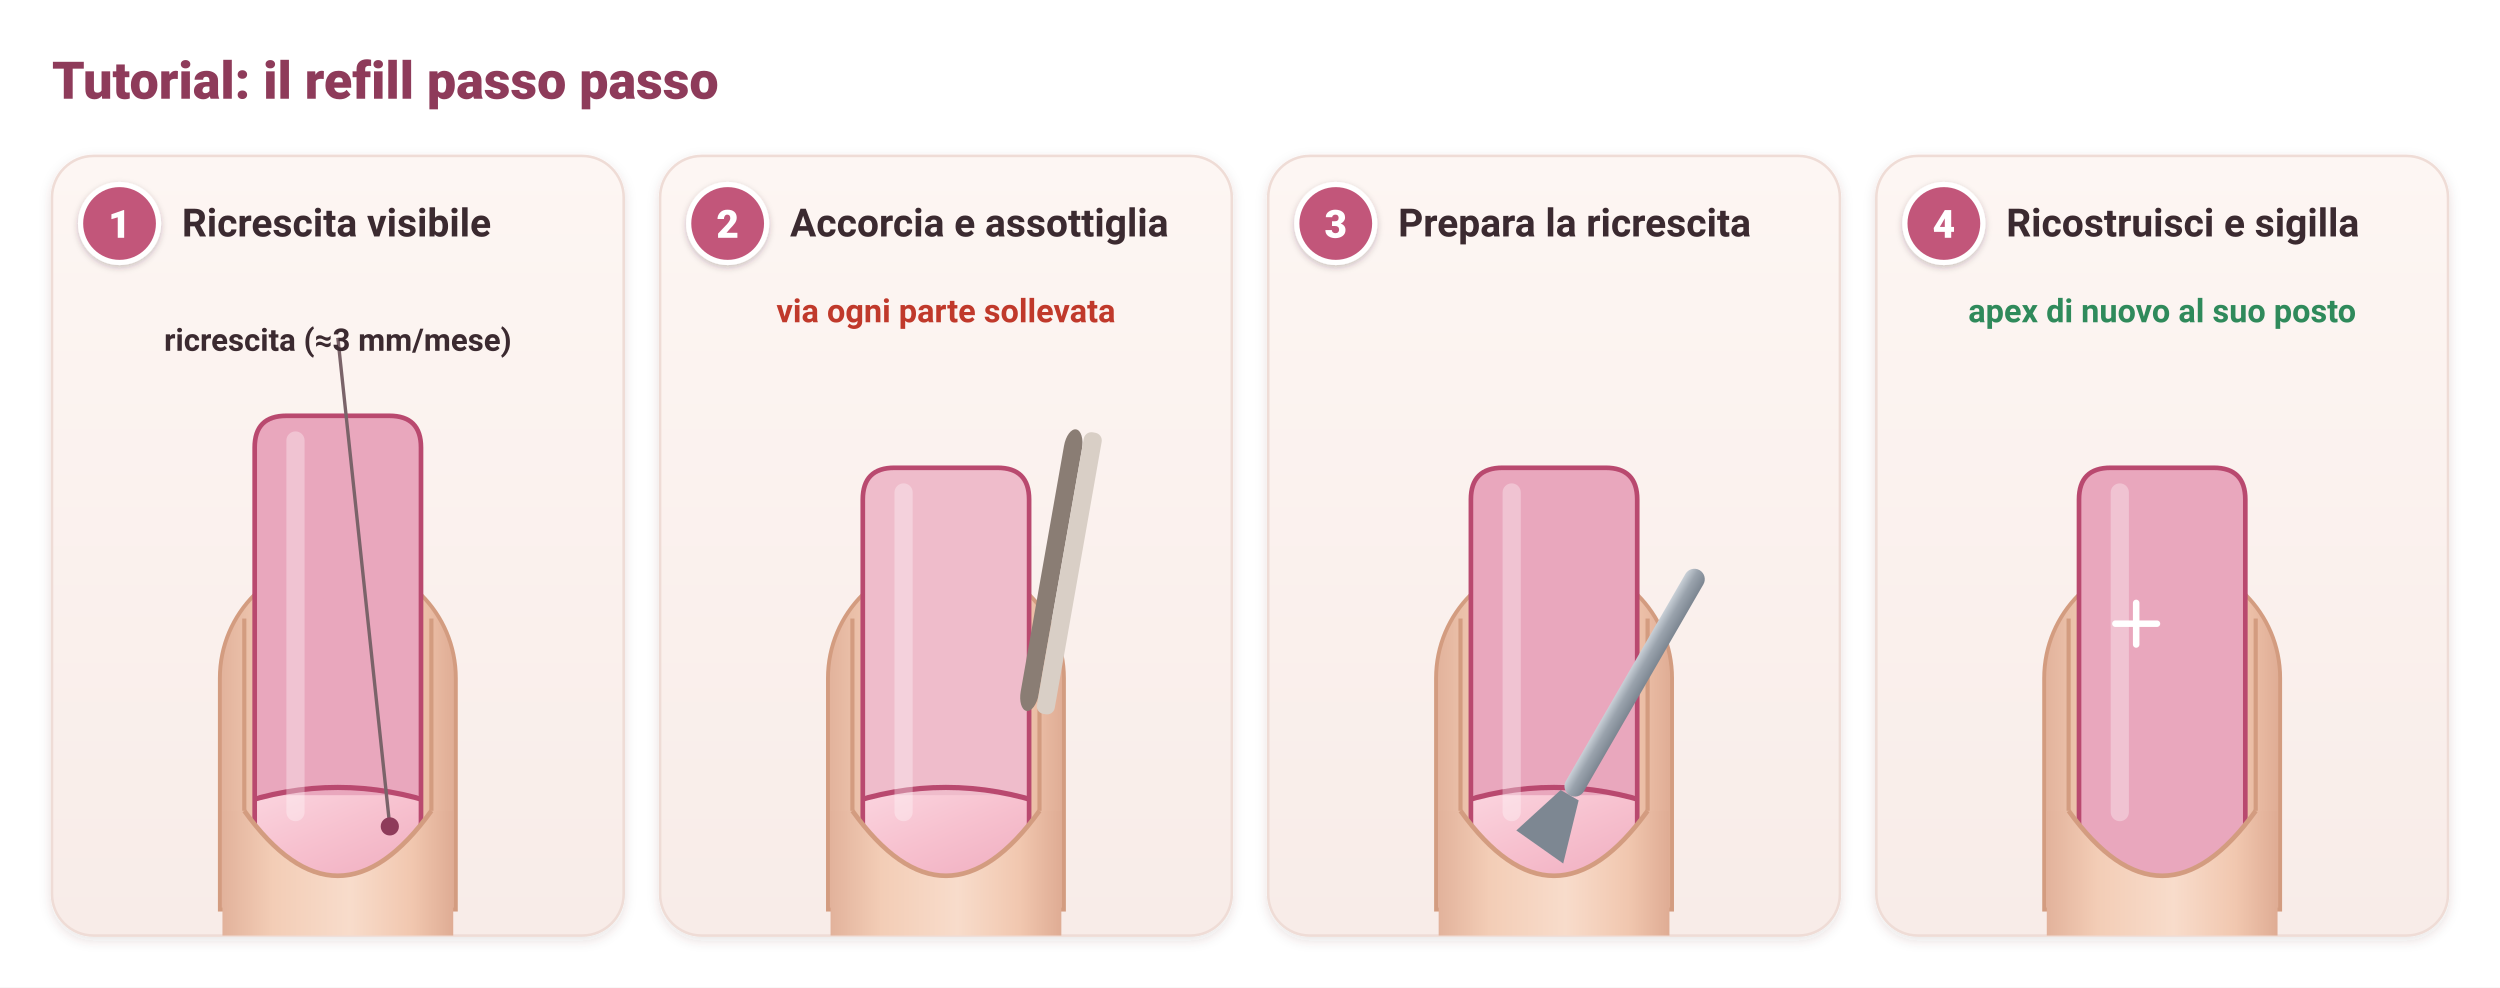
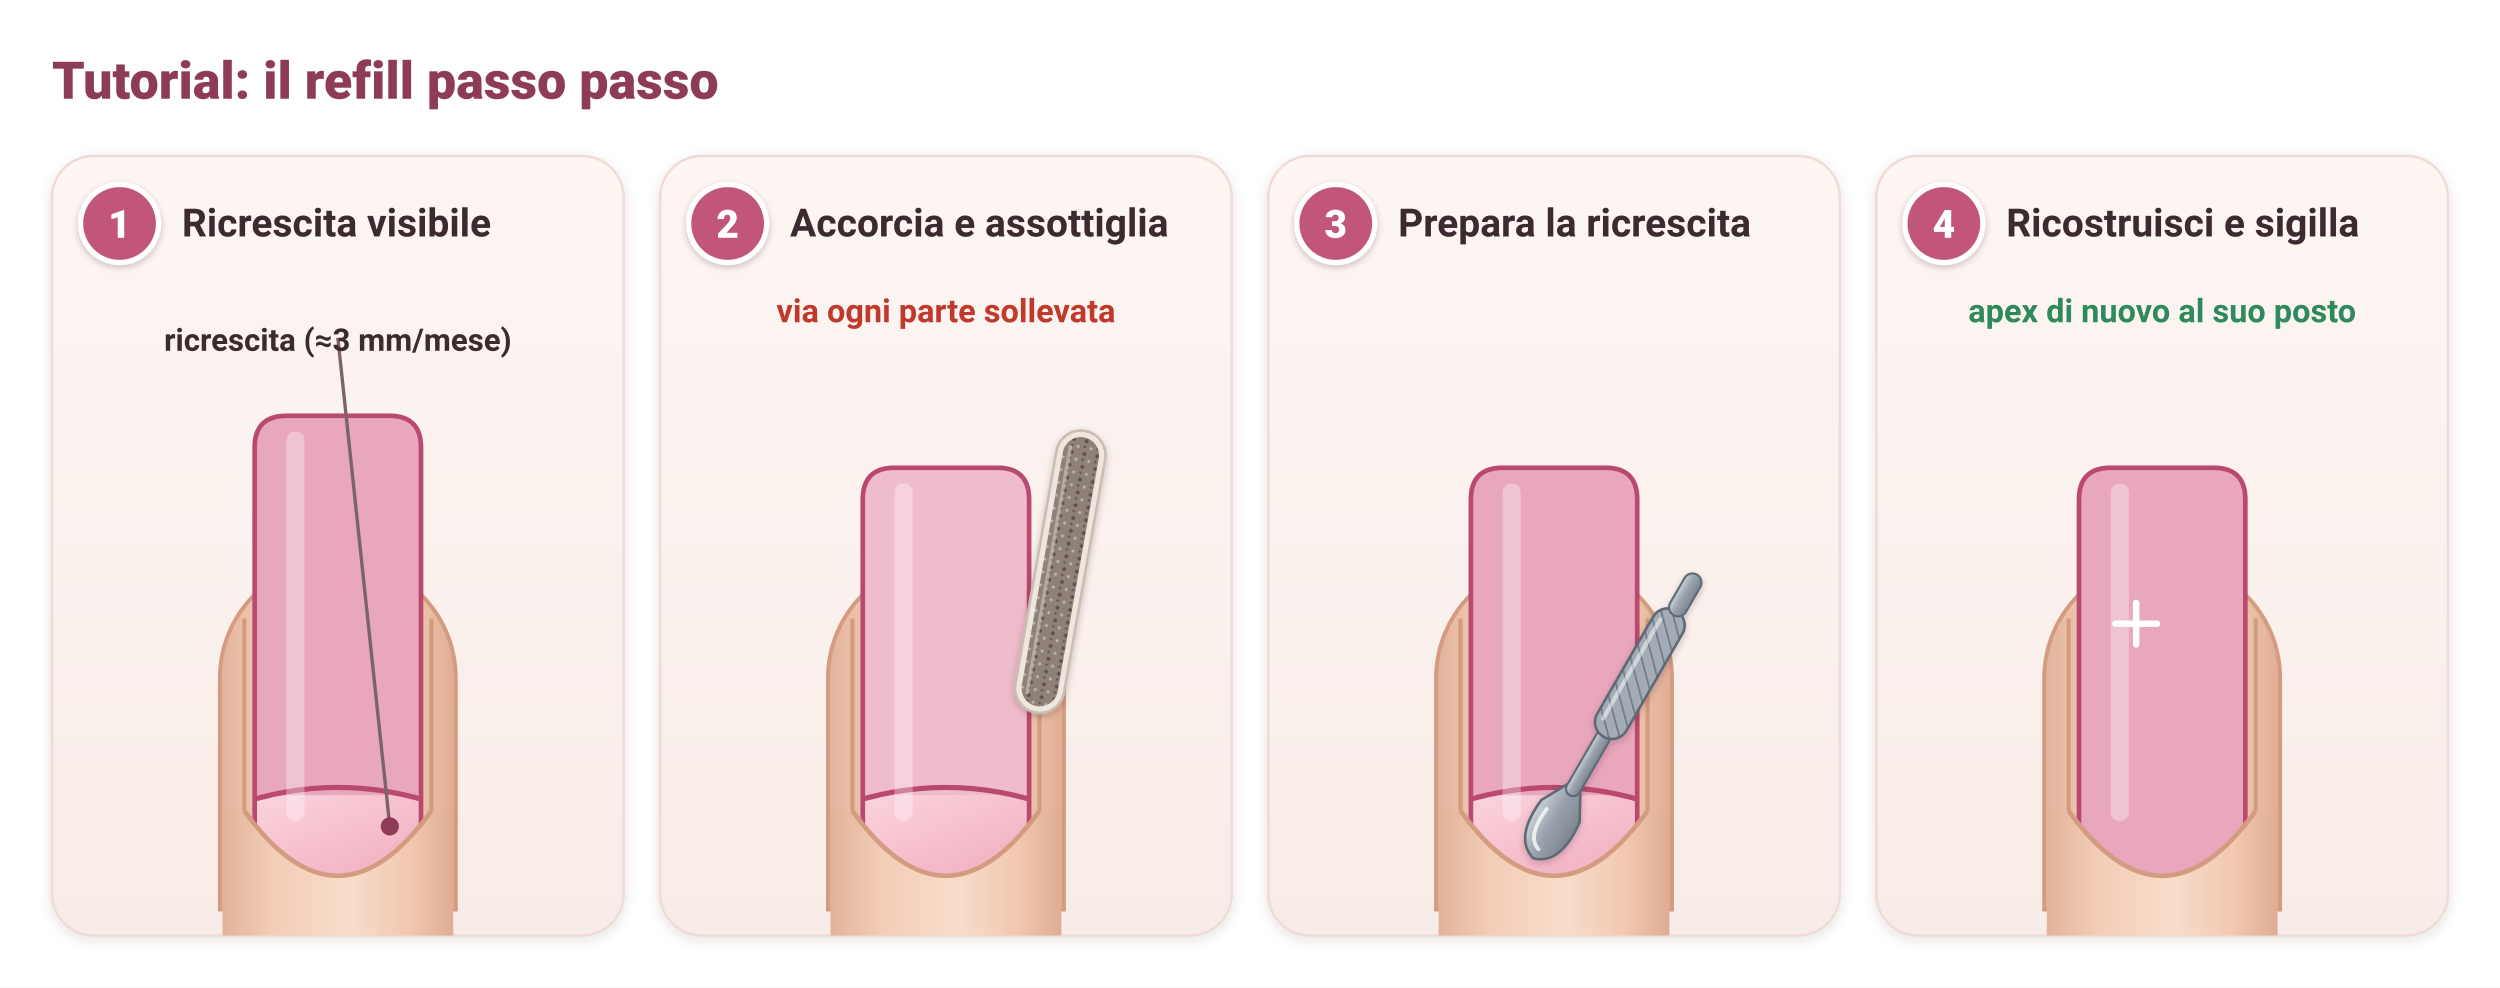
<svg xmlns="http://www.w3.org/2000/svg" viewBox="0 0 962 380" width="962" height="380" font-family="system-ui, -apple-system, 'Segoe UI', Roboto, Arial, sans-serif" role="img">
  <rect width="100%" height="100%" fill="#ffffff" />
  <defs>
    <linearGradient id="nxSkin" x1="0" y1="0" x2="1" y2="0">
      <stop offset="0" stop-color="#e2b29b" />
      <stop offset=".22" stop-color="#f3cdb6" />
      <stop offset=".55" stop-color="#f8dccb" />
      <stop offset=".82" stop-color="#f1c7af" />
      <stop offset="1" stop-color="#dfac94" />
    </linearGradient>
    <linearGradient id="nxNail" x1="0" y1="0" x2="1" y2="1">
      <stop offset="0" stop-color="#fbd6e0" />
      <stop offset=".45" stop-color="#f7c1cf" />
      <stop offset="1" stop-color="#eeaabd" />
    </linearGradient>
    <linearGradient id="nxMetal" x1="0" y1="0" x2="0" y2="1">
      <stop offset="0" stop-color="#c9d0d7" />
      <stop offset=".45" stop-color="#9aa3ad" />
      <stop offset="1" stop-color="#7c8691" />
    </linearGradient>
    <linearGradient id="nxPanel" x1="0" y1="0" x2="0" y2="1">
      <stop offset="0" stop-color="#fdf6f3" />
      <stop offset="1" stop-color="#f8ece8" />
    </linearGradient>
    <filter id="nxSh" x="-5%" y="-5%" width="110%" height="115%">
      <feDropShadow dx="0" dy="1.5" stdDeviation="2.2" flood-color="#5a2a3a" flood-opacity=".13" />
    </filter>
    <filter id="nxShS" x="-20%" y="-20%" width="140%" height="150%">
      <feDropShadow dx="0" dy="1" stdDeviation="1.2" flood-color="#3b2a30" flood-opacity=".25" />
    </filter>
  </defs>
  <defs>
    <marker id="ar" viewBox="0 0 10 10" refX="8" refY="5" markerWidth="7" markerHeight="7" orient="auto-start-reverse">
      <path d="M0,0 L10,5 L0,10 z" fill="#8e3b5a" />
    </marker>
    <marker id="arw" viewBox="0 0 10 10" refX="8" refY="5" markerWidth="7" markerHeight="7" orient="auto-start-reverse">
      <path d="M0,0 L10,5 L0,10 z" fill="#7a6369" />
    </marker>
  </defs>
  <text x="20.0" y="38.0" font-size="20" text-anchor="start" font-weight="800" fill="#8e3b5a">Tutorial: il refill passo passo</text>
  <defs>
-     <clipPath id="p108">
+     <clipPath id="p145">
      <rect x="20" y="60" width="220" height="300" rx="16" />
    </clipPath>
  </defs>
  <rect x="20" y="60" width="220" height="300" rx="16" fill="url(#nxPanel)" stroke="#efdcd6" stroke-width="1" filter="url(#nxSh)" />
  <circle cx="46" cy="86" r="15" fill="#c2577a" stroke="#fff" stroke-width="2" filter="url(#nxShS)" />
  <text x="46.0" y="91.5" font-size="15" text-anchor="middle" font-weight="800" fill="#fff">1</text>
  <text x="70.0" y="91.0" font-size="15" text-anchor="start" font-weight="700" fill="#3b2a30">Ricrescita visibile</text>
-   <g clip-path="url(#p108)">
+   <g clip-path="url(#p145)">
    <path d="M84.6,350.0 L84.6,261.0 A45.4,45.4 0 0 1 175.4,261.0 L175.4,350.0 Z" fill="url(#nxSkin)" stroke="#d39c80" stroke-width="1.5" />
    <defs>
-       <clipPath id="c109">
+       <clipPath id="c146">
        <path d="M98.0,346.0 L162.0,346.0 L162.0,230.0 L162.0,172.2 Q162.0,160.0 149.8,160.0 L110.2,160.0 Q98.0,160.0 98.0,172.2 L98.0,230.0 Z" />
      </clipPath>
    </defs>
    <path d="M98.0,346.0 L162.0,346.0 L162.0,230.0 L162.0,172.2 Q162.0,160.0 149.8,160.0 L110.2,160.0 Q98.0,160.0 98.0,172.2 L98.0,230.0 Z" fill="#e9a7bd" />
-     <path d="M92.0,240.0 Q130.0,220.0 168.0,240.0 L168.0,100.0 L92.0,100.0 Z" fill="#e9a7bd" clip-path="url(#c109)" />
-     <rect x="90" y="306" width="80" height="34" fill="url(#nxNail)" clip-path="url(#c109)" />
-     <path d="M90,310 Q130,296 170,310" stroke="#b9496f" stroke-width="2" fill="none" clip-path="url(#c109)" />
-     <rect x="110.2" y="166.0" width="7.0" height="150.0" rx="3.5" fill="#fff" opacity=".32" clip-path="url(#c109)" />
+     <path d="M92.0,240.0 Q130.0,220.0 168.0,240.0 L168.0,100.0 L92.0,100.0 Z" fill="#e9a7bd" clip-path="url(#c146)" />
+     <rect x="90" y="306" width="80" height="34" fill="url(#nxNail)" clip-path="url(#c146)" />
+     <path d="M90,310 Q130,296 170,310" stroke="#b9496f" stroke-width="2" fill="none" clip-path="url(#c146)" />
+     <rect x="110.2" y="166.0" width="7.0" height="150.0" rx="3.5" fill="#fff" opacity=".32" clip-path="url(#c146)" />
    <path d="M98.0,346.0 L162.0,346.0 L162.0,230.0 L162.0,172.2 Q162.0,160.0 149.8,160.0 L110.2,160.0 Q98.0,160.0 98.0,172.2 L98.0,230.0 Z" fill="none" stroke="#b9496f" stroke-width="1.8" />
    <path d="M85.6,312.0 L94.0,312.0 Q130.0,362.0 166.0,312.0 L174.4,312.0 L174.4,370.0 L85.6,370.0 Z" fill="url(#nxSkin)" />
    <path d="M94.0,312.0 Q130.0,362.0 166.0,312.0" fill="none" stroke="#d39c80" stroke-width="1.8" />
    <path d="M94.0,312.0 L94.0,238.0" stroke="#d39c80" stroke-width="1.6" />
    <path d="M166.0,312.0 L166.0,238.0" stroke="#d39c80" stroke-width="1.6" />
    <line x1="150.0" y1="318.0" x2="130.0" y2="130.0" stroke="#7a6369" stroke-width="1.3" />
    <circle cx="150.0" cy="318.0" r="3.5" fill="#8e3b5a" />
    <text x="130.0" y="135.0" font-size="12" text-anchor="middle" font-weight="600" fill="#3b2a30">ricrescita (≈3 mm/mese)</text>
  </g>
  <defs>
-     <clipPath id="p110">
+     <clipPath id="p147">
      <rect x="254" y="60" width="220" height="300" rx="16" />
    </clipPath>
  </defs>
  <rect x="254" y="60" width="220" height="300" rx="16" fill="url(#nxPanel)" stroke="#efdcd6" stroke-width="1" filter="url(#nxSh)" />
  <circle cx="280" cy="86" r="15" fill="#c2577a" stroke="#fff" stroke-width="2" filter="url(#nxShS)" />
  <text x="280.0" y="91.5" font-size="15" text-anchor="middle" font-weight="800" fill="#fff">2</text>
  <text x="304.0" y="91.0" font-size="15" text-anchor="start" font-weight="700" fill="#3b2a30">Accorcia e assottiglia</text>
-   <g clip-path="url(#p110)">
+   <g clip-path="url(#p147)">
    <path d="M318.6,350.0 L318.6,261.0 A45.4,45.4 0 0 1 409.4,261.0 L409.4,350.0 Z" fill="url(#nxSkin)" stroke="#d39c80" stroke-width="1.5" />
    <defs>
-       <clipPath id="c111">
+       <clipPath id="c148">
        <path d="M332.0,346.0 L396.0,346.0 L396.0,230.0 L396.0,192.2 Q396.0,180.0 383.8,180.0 L344.2,180.0 Q332.0,180.0 332.0,192.2 L332.0,230.0 Z" />
      </clipPath>
    </defs>
    <path d="M332.0,346.0 L396.0,346.0 L396.0,230.0 L396.0,192.2 Q396.0,180.0 383.8,180.0 L344.2,180.0 Q332.0,180.0 332.0,192.2 L332.0,230.0 Z" fill="#efbccb" />
-     <path d="M326.0,240.0 Q364.0,220.0 402.0,240.0 L402.0,120.0 L326.0,120.0 Z" fill="#efbccb" clip-path="url(#c111)" />
-     <rect x="324" y="306" width="80" height="34" fill="url(#nxNail)" clip-path="url(#c111)" />
-     <path d="M324,310 Q364,296 404,310" stroke="#b9496f" stroke-width="2" fill="none" clip-path="url(#c111)" />
-     <rect x="344.2" y="186.0" width="7.0" height="130.0" rx="3.5" fill="#fff" opacity=".32" clip-path="url(#c111)" />
+     <path d="M326.0,240.0 Q364.0,220.0 402.0,240.0 L402.0,120.0 L326.0,120.0 Z" fill="#efbccb" clip-path="url(#c148)" />
+     <rect x="324" y="306" width="80" height="34" fill="url(#nxNail)" clip-path="url(#c148)" />
+     <path d="M324,310 Q364,296 404,310" stroke="#b9496f" stroke-width="2" fill="none" clip-path="url(#c148)" />
+     <rect x="344.2" y="186.0" width="7.0" height="130.0" rx="3.5" fill="#fff" opacity=".32" clip-path="url(#c148)" />
    <path d="M332.0,346.0 L396.0,346.0 L396.0,230.0 L396.0,192.2 Q396.0,180.0 383.8,180.0 L344.2,180.0 Q332.0,180.0 332.0,192.2 L332.0,230.0 Z" fill="none" stroke="#b9496f" stroke-width="1.8" />
    <path d="M319.6,312.0 L328.0,312.0 Q364.0,362.0 400.0,312.0 L408.4,312.0 L408.4,370.0 L319.6,370.0 Z" fill="url(#nxSkin)" />
    <path d="M328.0,312.0 Q364.0,362.0 400.0,312.0" fill="none" stroke="#d39c80" stroke-width="1.8" />
    <path d="M328.0,312.0 L328.0,238.0" stroke="#d39c80" stroke-width="1.6" />
    <path d="M400.0,312.0 L400.0,238.0" stroke="#d39c80" stroke-width="1.6" />
-     <g transform="translate(408.0,220.0) rotate(-80.0)">
-       <rect x="-55.0" y="-7.0" width="110" height="7" rx="7" fill="#8a7d74" />
-       <rect x="-55.0" y="0.0" width="110" height="7" rx="3" fill="#d9cfc6" />
+     <g filter="url(#nxShS)">
+       <g transform="translate(408.0,220.0) rotate(-80.0)">
+         <defs>
+           <pattern id="gr149" width="5" height="5" patternUnits="userSpaceOnUse">
+             <rect width="5" height="5" fill="#8f8178" />
+             <circle cx="1.2" cy="1.3" r=".75" fill="#5e5049" />
+             <circle cx="3.7" cy="3.4" r=".6" fill="#fff" opacity=".4" />
+             <circle cx="3.9" cy="1" r=".45" fill="#5e5049" />
+           </pattern>
+         </defs>
+         <rect x="-55.0" y="-9.5" width="110.0" height="19.0" rx="9.5" fill="#efe7df" stroke="#cbbdb0" stroke-width="1" />
+         <rect x="-52.5" y="-7.0" width="105.0" height="14.0" rx="7.0" fill="url(#gr149)" />
+         <line x1="-48.0" y1="-4.5" x2="48.0" y2="-4.5" stroke="#fff" stroke-width="1.4" opacity=".35" stroke-linecap="round" />
+       </g>
    </g>
    <text x="364.0" y="124.0" font-size="12.5" text-anchor="middle" font-weight="600" fill="#c0392b">via ogni parte sollevata</text>
  </g>
  <defs>
-     <clipPath id="p112">
+     <clipPath id="p150">
      <rect x="488" y="60" width="220" height="300" rx="16" />
    </clipPath>
  </defs>
  <rect x="488" y="60" width="220" height="300" rx="16" fill="url(#nxPanel)" stroke="#efdcd6" stroke-width="1" filter="url(#nxSh)" />
  <circle cx="514" cy="86" r="15" fill="#c2577a" stroke="#fff" stroke-width="2" filter="url(#nxShS)" />
  <text x="514.0" y="91.5" font-size="15" text-anchor="middle" font-weight="800" fill="#fff">3</text>
  <text x="538.0" y="91.0" font-size="15" text-anchor="start" font-weight="700" fill="#3b2a30">Prepara la ricrescita</text>
-   <g clip-path="url(#p112)">
+   <g clip-path="url(#p150)">
    <path d="M552.6,350.0 L552.6,261.0 A45.4,45.4 0 0 1 643.4,261.0 L643.4,350.0 Z" fill="url(#nxSkin)" stroke="#d39c80" stroke-width="1.5" />
    <defs>
-       <clipPath id="c113">
+       <clipPath id="c151">
        <path d="M566.0,346.0 L630.0,346.0 L630.0,230.0 L630.0,192.2 Q630.0,180.0 617.8,180.0 L578.2,180.0 Q566.0,180.0 566.0,192.2 L566.0,230.0 Z" />
      </clipPath>
    </defs>
    <path d="M566.0,346.0 L630.0,346.0 L630.0,230.0 L630.0,192.2 Q630.0,180.0 617.8,180.0 L578.2,180.0 Q566.0,180.0 566.0,192.2 L566.0,230.0 Z" fill="#e9a7bd" />
-     <path d="M560.0,240.0 Q598.0,220.0 636.0,240.0 L636.0,120.0 L560.0,120.0 Z" fill="#e9a7bd" clip-path="url(#c113)" />
-     <rect x="558" y="306" width="80" height="34" fill="url(#nxNail)" clip-path="url(#c113)" />
-     <path d="M558,310 Q598,296 638,310" stroke="#b9496f" stroke-width="2" fill="none" clip-path="url(#c113)" />
-     <rect x="578.2" y="186.0" width="7.0" height="130.0" rx="3.5" fill="#fff" opacity=".32" clip-path="url(#c113)" />
+     <path d="M560.0,240.0 Q598.0,220.0 636.0,240.0 L636.0,120.0 L560.0,120.0 Z" fill="#e9a7bd" clip-path="url(#c151)" />
+     <rect x="558" y="306" width="80" height="34" fill="url(#nxNail)" clip-path="url(#c151)" />
+     <path d="M558,310 Q598,296 638,310" stroke="#b9496f" stroke-width="2" fill="none" clip-path="url(#c151)" />
+     <rect x="578.2" y="186.0" width="7.0" height="130.0" rx="3.5" fill="#fff" opacity=".32" clip-path="url(#c151)" />
    <path d="M566.0,346.0 L630.0,346.0 L630.0,230.0 L630.0,192.2 Q630.0,180.0 617.8,180.0 L578.2,180.0 Q566.0,180.0 566.0,192.2 L566.0,230.0 Z" fill="none" stroke="#b9496f" stroke-width="1.8" />
    <path d="M553.6,312.0 L562.0,312.0 Q598.0,362.0 634.0,312.0 L642.4,312.0 L642.4,370.0 L553.6,370.0 Z" fill="url(#nxSkin)" />
    <path d="M562.0,312.0 Q598.0,362.0 634.0,312.0" fill="none" stroke="#d39c80" stroke-width="1.8" />
    <path d="M562.0,312.0 L562.0,238.0" stroke="#d39c80" stroke-width="1.6" />
    <path d="M634.0,312.0 L634.0,238.0" stroke="#d39c80" stroke-width="1.6" />
-     <g transform="translate(604.0,306.0) rotate(-60.0)">
-       <rect x="0" y="-4" width="100" height="8" rx="4" fill="url(#nxMetal)" />
-       <path d="M0,-4 L-22,-11 L-24,11 L0,4 Z" fill="#7d8792" />
+     <g filter="url(#nxShS)">
+       <g transform="translate(604.0,306.0) rotate(-60.0)">
+         <defs>
+           <pattern id="kn152" width="4" height="4" patternUnits="userSpaceOnUse" patternTransform="rotate(45)">
+             <rect width="4" height="4" fill="#a3acb6" />
+             <line x1="0" y1="0" x2="0" y2="4" stroke="#717b86" stroke-width="1.3" />
+           </pattern>
+         </defs>
+         <path d="M3,-3 L-7,-8.5 Q-25,-10.5 -28,0 Q-25,10.5 -7,8.5 L3,3 Z" fill="url(#nxMetal)" stroke="#5f6973" stroke-width="1" />
+         <path d="M-9,-5 Q-22,-6.5 -24,0" stroke="#fff" stroke-width="1.5" fill="none" opacity=".75" stroke-linecap="round" />
+         <rect x="0" y="-2.8" width="28" height="5.6" rx="2.8" fill="url(#nxMetal)" stroke="#5f6973" stroke-width=".8" />
+         <rect x="26" y="-6.5" width="56.0" height="13" rx="6.5" fill="url(#kn152)" stroke="#5f6973" stroke-width="1" />
+         <rect x="80.0" y="-3.5" width="18" height="7" rx="3.5" fill="url(#nxMetal)" stroke="#5f6973" stroke-width=".8" />
+         <line x1="32" y1="-3.6" x2="76.0" y2="-3.6" stroke="#fff" stroke-width="1.6" opacity=".5" stroke-linecap="round" />
+       </g>
    </g>
  </g>
  <defs>
-     <clipPath id="p114">
+     <clipPath id="p153">
      <rect x="722" y="60" width="220" height="300" rx="16" />
    </clipPath>
  </defs>
  <rect x="722" y="60" width="220" height="300" rx="16" fill="url(#nxPanel)" stroke="#efdcd6" stroke-width="1" filter="url(#nxSh)" />
  <circle cx="748" cy="86" r="15" fill="#c2577a" stroke="#fff" stroke-width="2" filter="url(#nxShS)" />
  <text x="748.0" y="91.5" font-size="15" text-anchor="middle" font-weight="800" fill="#fff">4</text>
  <text x="772.0" y="91.0" font-size="15" text-anchor="start" font-weight="700" fill="#3b2a30">Ricostruisci e sigilla</text>
-   <g clip-path="url(#p114)">
+   <g clip-path="url(#p153)">
    <path d="M786.6,350.0 L786.6,261.0 A45.4,45.4 0 0 1 877.4,261.0 L877.4,350.0 Z" fill="url(#nxSkin)" stroke="#d39c80" stroke-width="1.5" />
    <defs>
-       <clipPath id="c115">
+       <clipPath id="c154">
        <path d="M800.0,346.0 L864.0,346.0 L864.0,230.0 L864.0,192.2 Q864.0,180.0 851.8,180.0 L812.2,180.0 Q800.0,180.0 800.0,192.2 L800.0,230.0 Z" />
      </clipPath>
    </defs>
    <path d="M800.0,346.0 L864.0,346.0 L864.0,230.0 L864.0,192.2 Q864.0,180.0 851.8,180.0 L812.2,180.0 Q800.0,180.0 800.0,192.2 L800.0,230.0 Z" fill="#e9a7bd" />
-     <path d="M794.0,240.0 Q832.0,220.0 870.0,240.0 L870.0,120.0 L794.0,120.0 Z" fill="#e9a7bd" clip-path="url(#c115)" />
-     <rect x="812.2" y="186.0" width="7.0" height="130.0" rx="3.5" fill="#fff" opacity=".32" clip-path="url(#c115)" />
+     <path d="M794.0,240.0 Q832.0,220.0 870.0,240.0 L870.0,120.0 L794.0,120.0 Z" fill="#e9a7bd" clip-path="url(#c154)" />
+     <rect x="812.2" y="186.0" width="7.0" height="130.0" rx="3.5" fill="#fff" opacity=".32" clip-path="url(#c154)" />
    <path d="M800.0,346.0 L864.0,346.0 L864.0,230.0 L864.0,192.2 Q864.0,180.0 851.8,180.0 L812.2,180.0 Q800.0,180.0 800.0,192.2 L800.0,230.0 Z" fill="none" stroke="#b9496f" stroke-width="1.8" />
    <path d="M787.6,312.0 L796.0,312.0 Q832.0,362.0 868.0,312.0 L876.4,312.0 L876.4,370.0 L787.6,370.0 Z" fill="url(#nxSkin)" />
    <path d="M796.0,312.0 Q832.0,362.0 868.0,312.0" fill="none" stroke="#d39c80" stroke-width="1.8" />
    <path d="M796.0,312.0 L796.0,238.0" stroke="#d39c80" stroke-width="1.6" />
    <path d="M868.0,312.0 L868.0,238.0" stroke="#d39c80" stroke-width="1.6" />
    <path d="M814.0,240.0 L830.0,240.0 M822.0,232.0 L822.0,248.0" stroke="#fff" stroke-width="2.5" stroke-linecap="round" />
    <text x="832.0" y="124.0" font-size="12.5" text-anchor="middle" font-weight="600" fill="#2f8a5b">apex di nuovo al suo posto</text>
  </g>
</svg>
